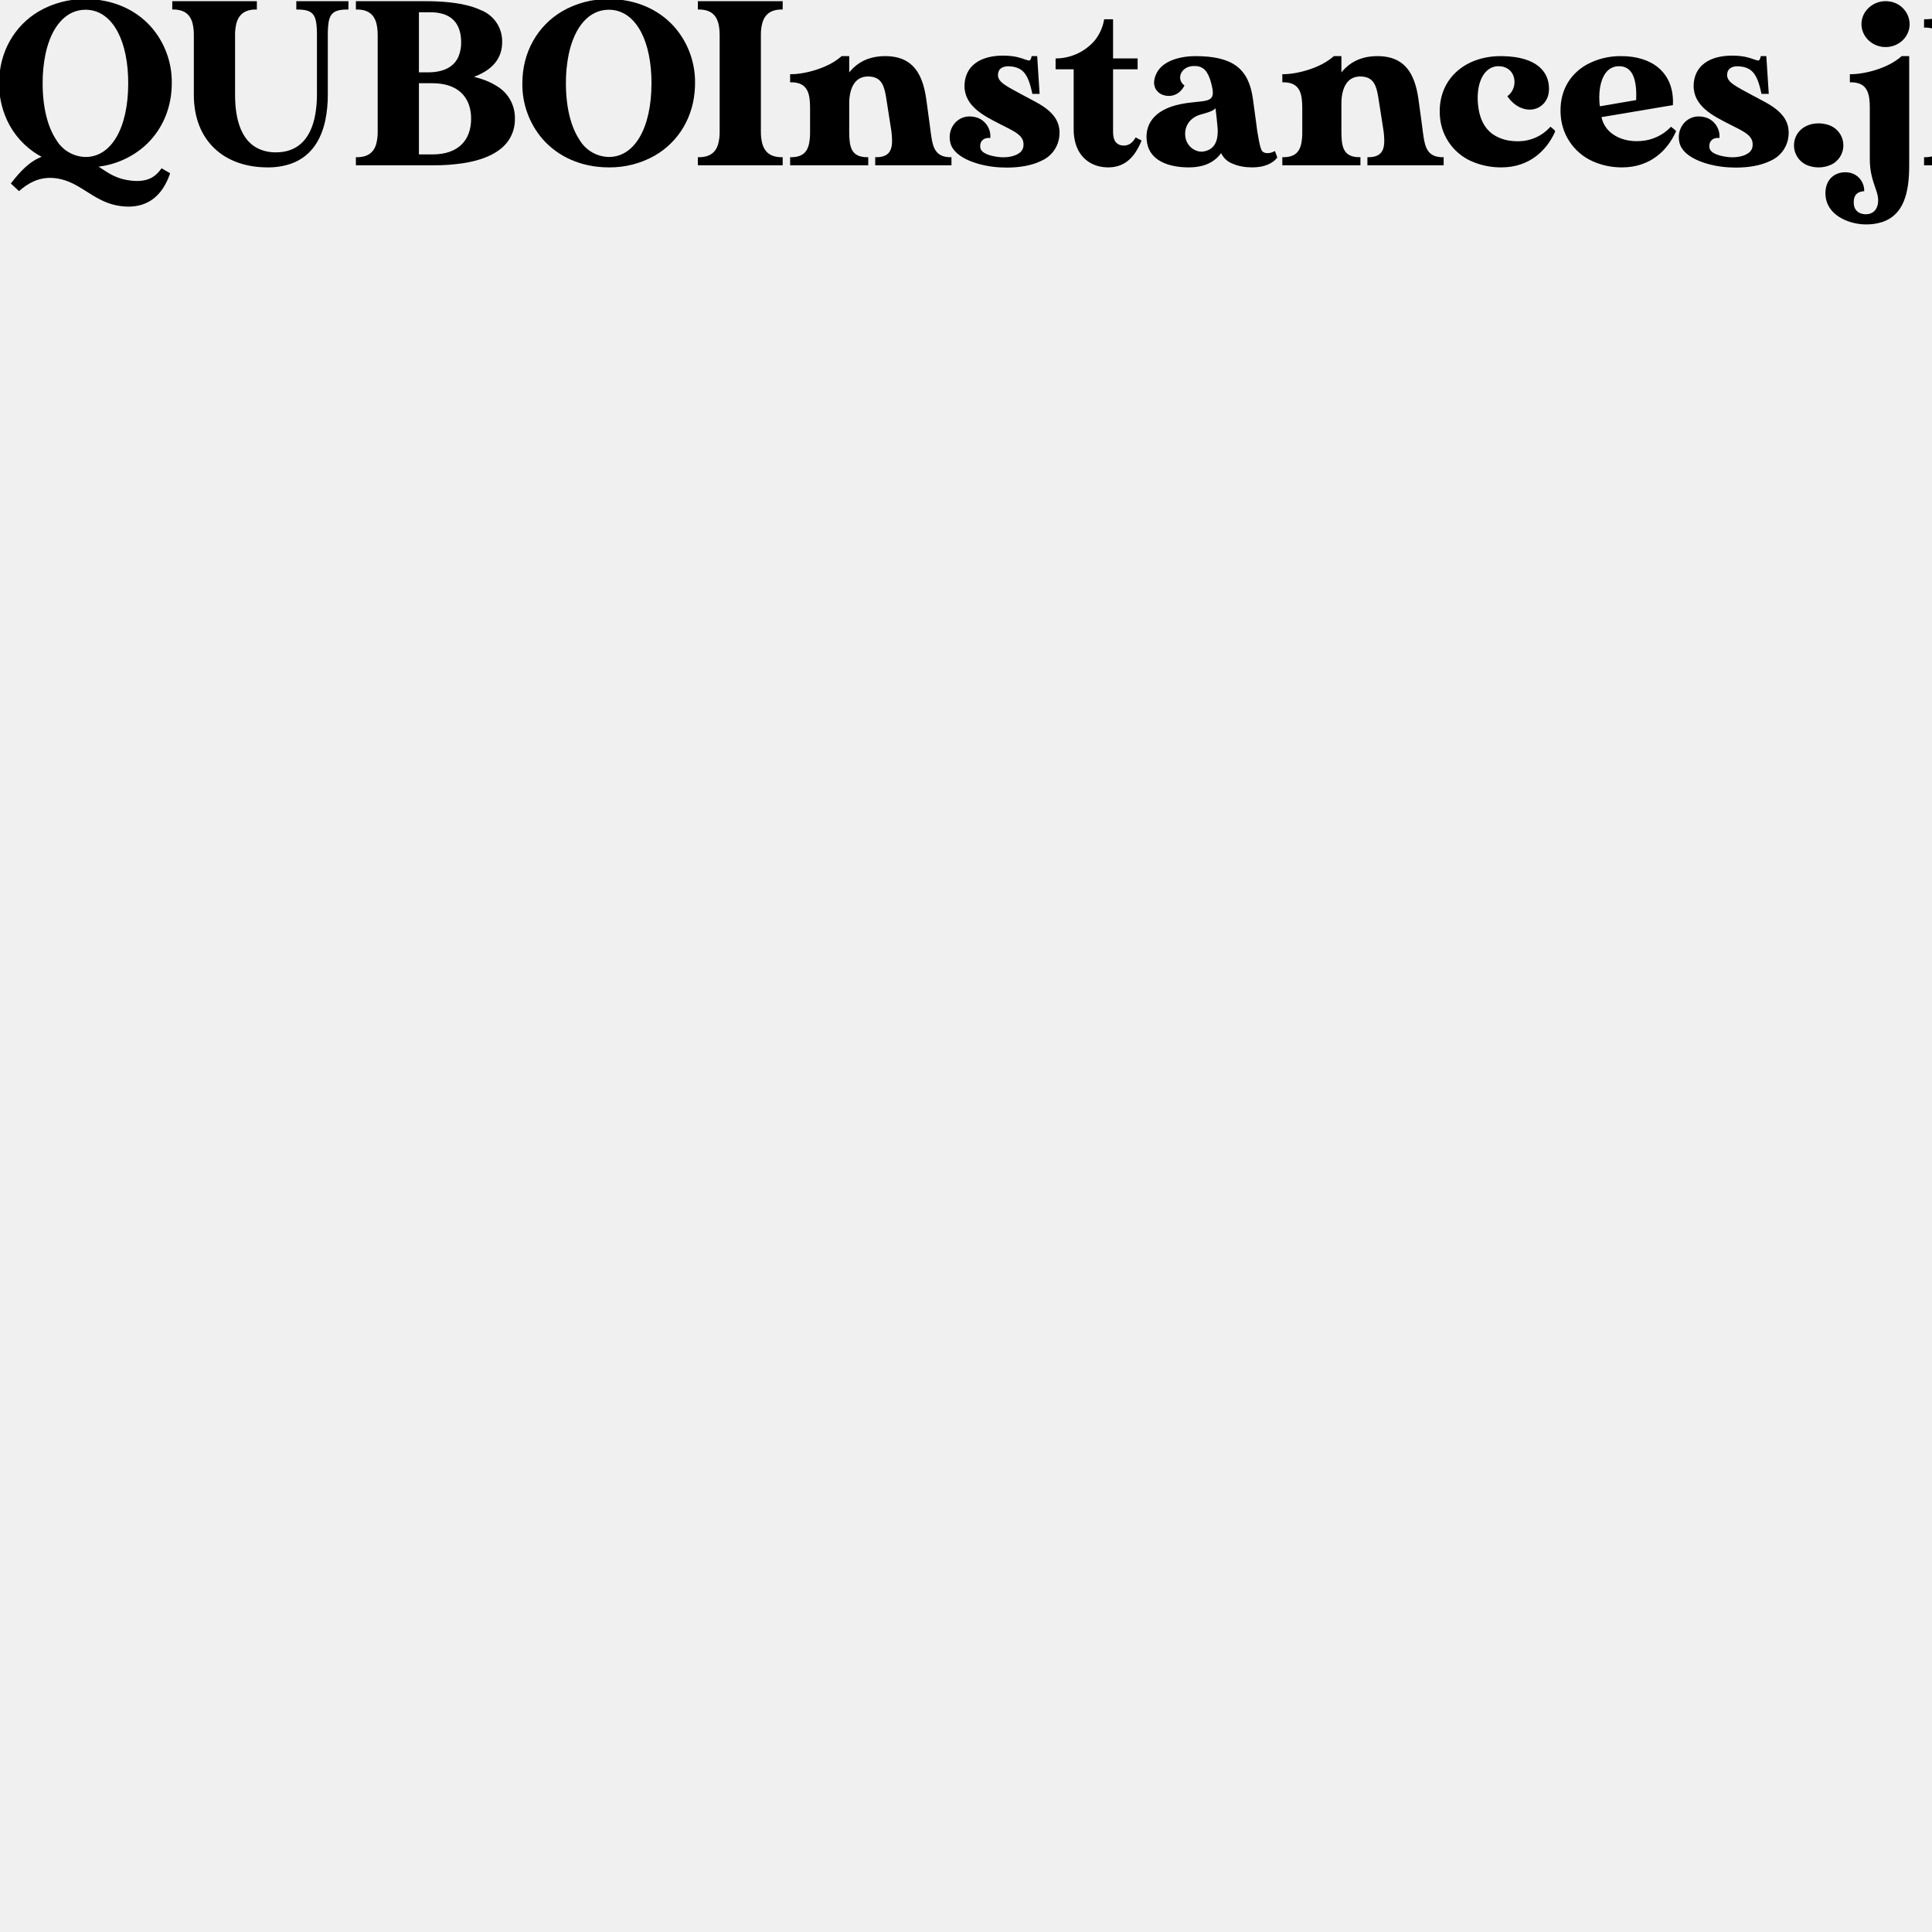
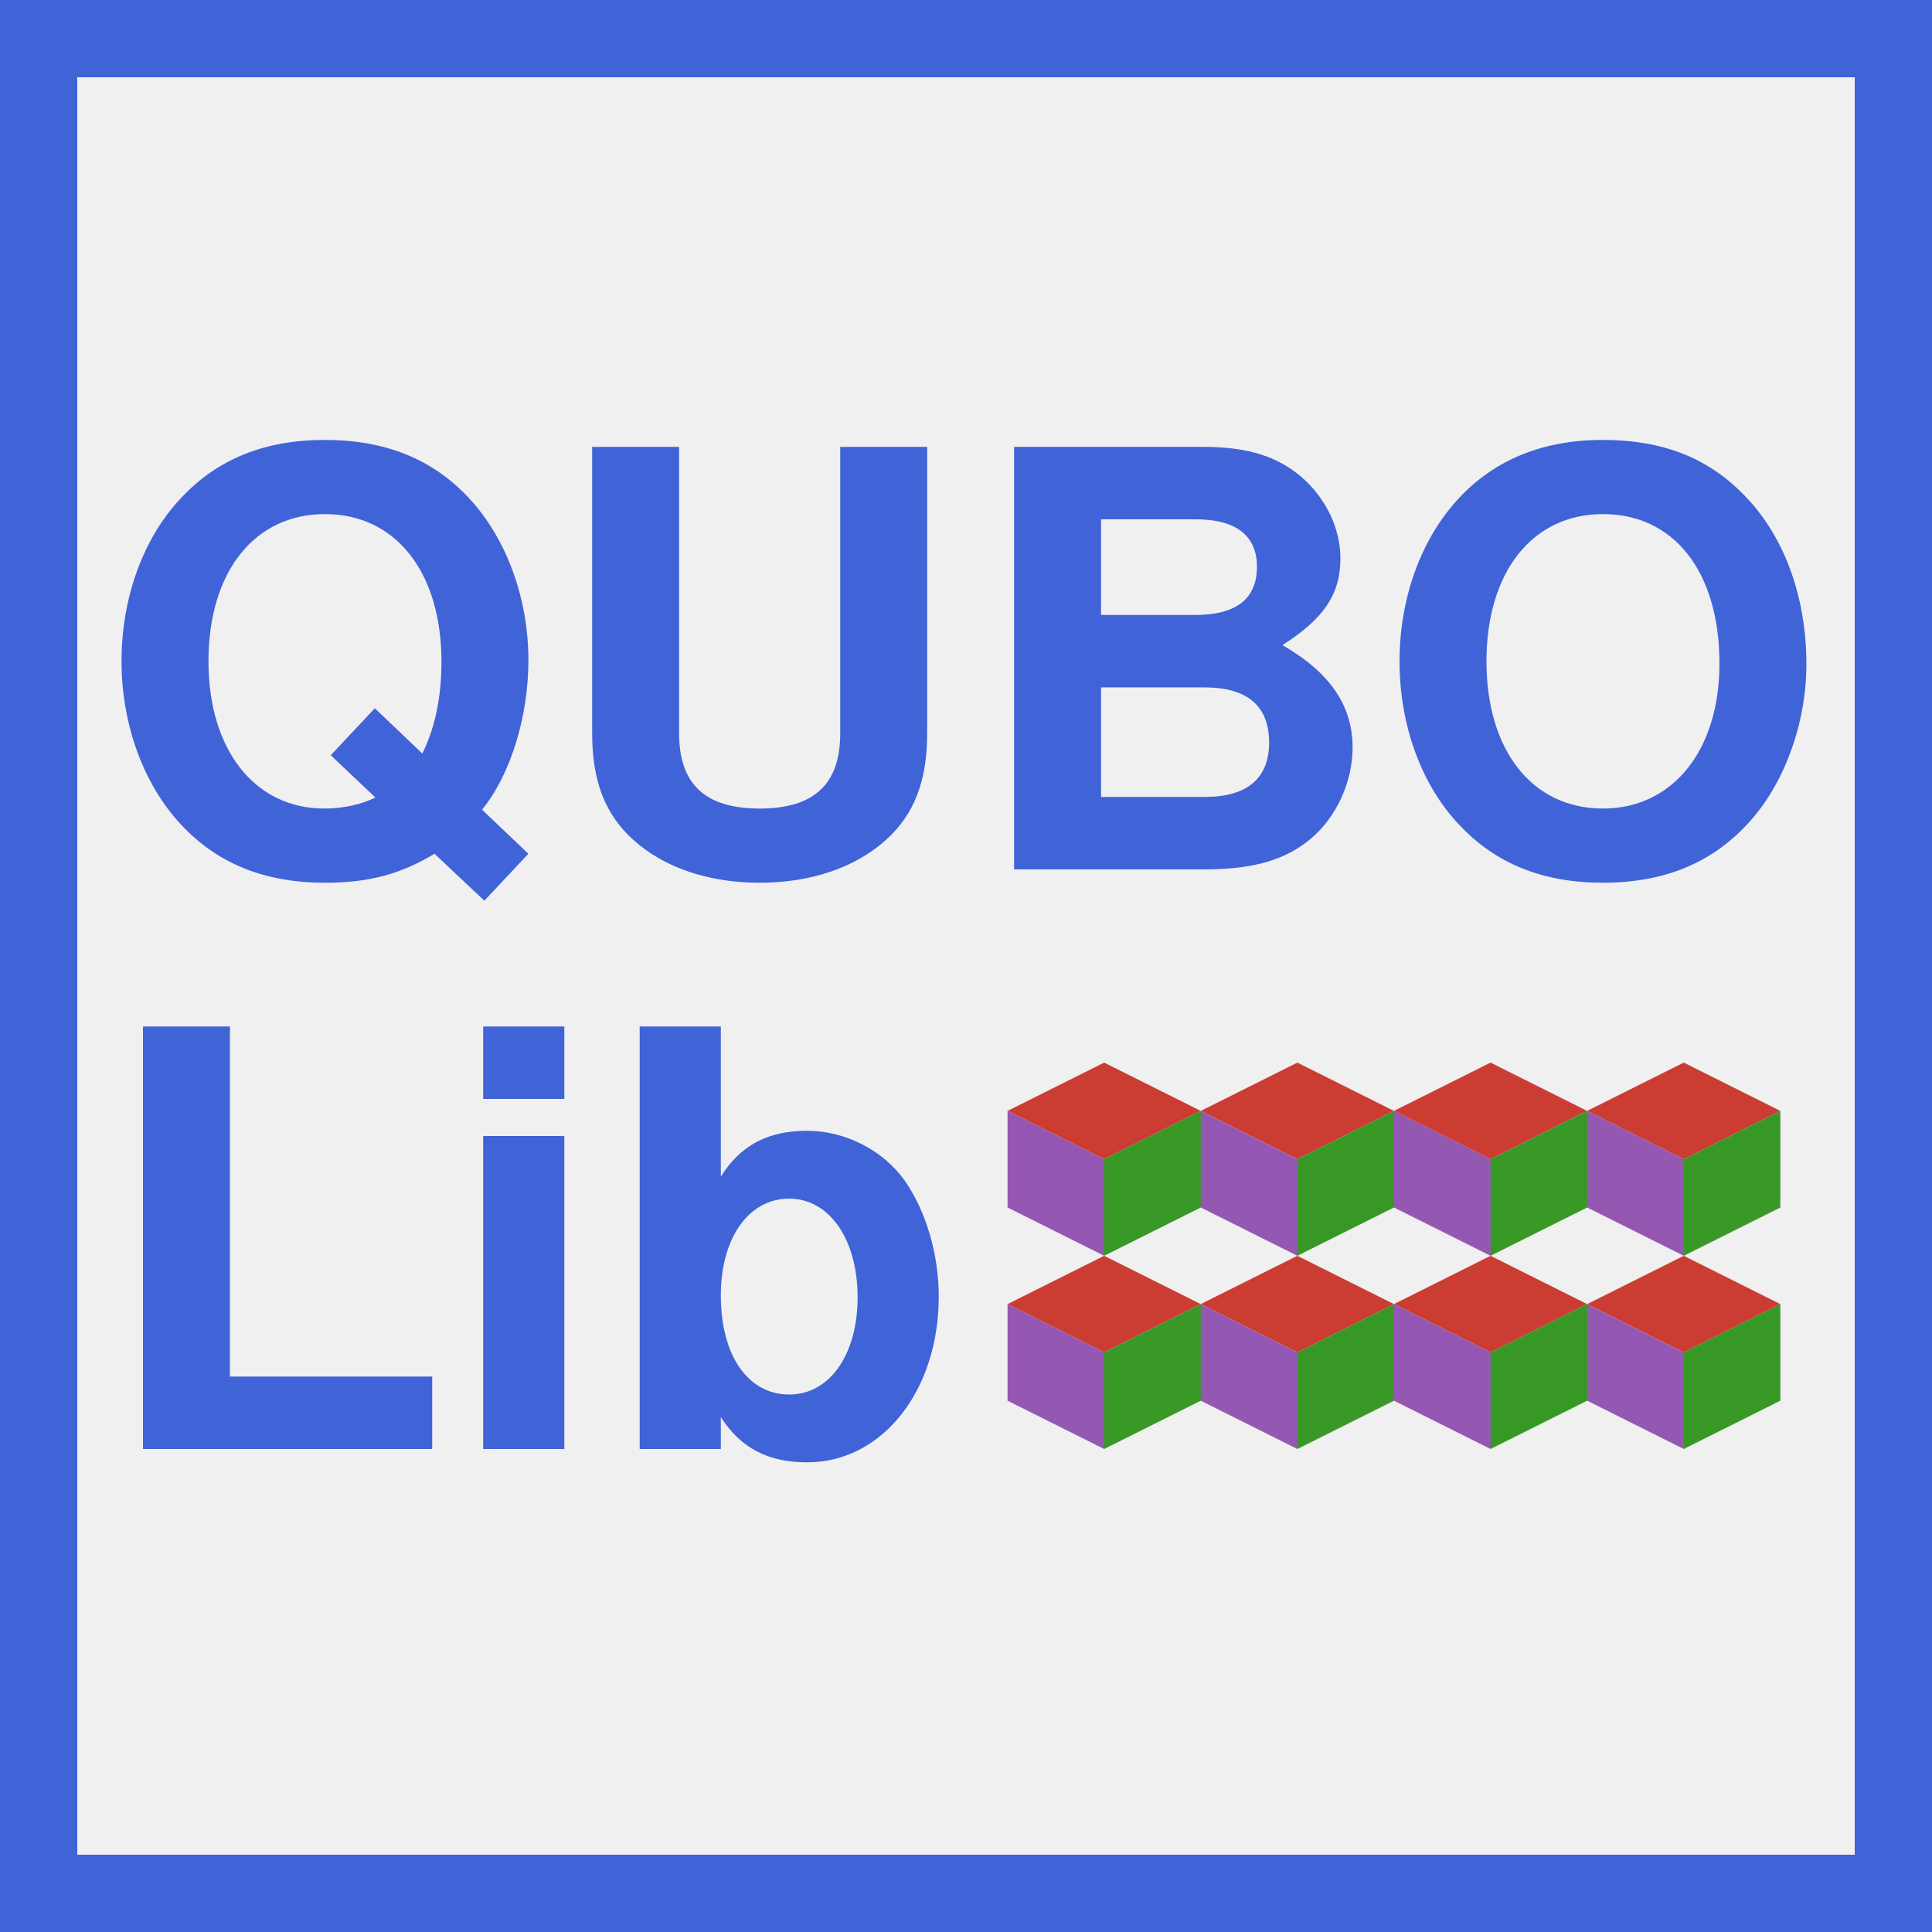
<svg xmlns="http://www.w3.org/2000/svg" width="1000" height="1000" viewBox="0 0 1000 1000">
  <style>
        rect{
        stroke: none;
        stroke-linejoin: round;
        }

        .red{
        fill: #cb3c33;
        stroke-width: 3px;
        }

        .green{
        fill: #389826;
        stroke-width: 5px;
        }

        .blue{
        fill: #4063d8;
        stroke-width: 3px;
        }

        .violet{
        fill: #9558b2;
        stroke-width: 5px;
        }
    </style>
-   <rect x="0" y="0" width="1000" height="1000" stroke="black" fill="none" />
-   <g stroke-linecap="round" fill-rule="evenodd" font-size="9pt" stroke="#000" stroke-width="0.25mm" fill="#000" style="stroke:#000;stroke-width:0.25mm;fill:#000">
-     <path d="M 6.242 94.924 L 9.842 98.284 C 13.997 94.722 19.68 91.043 27.703 91.662 A 23.781 23.781 0 0 1 27.962 91.684 A 26.877 26.877 0 0 1 35.929 93.68 C 45.389 97.595 52.02 105.665 64.695 106.41 A 31.869 31.869 0 0 0 65.402 106.444 A 27.789 27.789 0 0 0 66.535 106.467 C 76.248 106.467 82.451 101.207 86.1 93.33 A 36.668 36.668 0 0 0 87.482 89.884 L 83.762 87.724 A 41.612 41.612 0 0 1 82.862 88.862 C 80.656 91.525 76.761 95.005 67.802 93.964 A 30.418 30.418 0 0 1 63.083 93.075 C 57.429 91.522 53.9 88.608 49.682 85.924 A 43.8 43.8 0 0 0 74.588 75.208 C 82.806 67.856 87.867 57.327 88.396 45.203 A 48.625 48.625 0 0 0 88.442 43.084 A 42.803 42.803 0 0 0 77.506 13.845 C 69.654 5.253 58.052 0.004 44.282 0.004 A 46.603 46.603 0 0 0 20.273 6.314 C 7.745 13.768 0.002 27.186 0.002 43.084 A 44.148 44.148 0 0 0 5.406 64.661 A 40.751 40.751 0 0 0 22.682 81.244 C 15.602 83.644 10.682 89.284 6.242 94.924 Z M 66.842 43.084 A 87.587 87.587 0 0 0 66.766 39.404 C 65.874 18.211 57.227 4.564 44.282 4.564 C 33.801 4.564 26.068 13.508 23.024 28.161 A 73.678 73.678 0 0 0 21.602 43.084 C 21.602 55.561 24.161 65.718 28.623 72.481 A 18.502 18.502 0 0 0 44.282 81.724 C 57.962 81.724 66.842 66.484 66.842 43.084 Z" id="0" vector-effect="non-scaling-stroke" />
-     <path d="M 164.522 18.244 L 164.522 48.604 A 61.745 61.745 0 0 1 163.743 58.824 C 161.229 73.758 152.906 79.324 142.922 79.324 A 20.945 20.945 0 0 1 132.546 76.867 C 124.876 72.581 121.202 62.859 121.202 49.084 L 121.202 18.244 A 23.458 23.458 0 0 1 122.024 11.547 C 122.988 8.357 124.928 5.931 128.495 4.937 A 14.833 14.833 0 0 1 132.482 4.444 L 132.482 1.084 L 89.642 1.084 L 89.642 4.444 A 14.492 14.492 0 0 1 93.822 4.995 C 97.395 6.07 99.251 8.634 100.126 11.97 A 25.05 25.05 0 0 1 100.802 18.244 L 100.802 49.084 C 100.802 72.964 116.642 86.164 138.482 86.164 A 35.686 35.686 0 0 0 150.418 84.305 C 160.457 80.76 165.742 72.452 167.94 62.077 A 64.235 64.235 0 0 0 169.202 48.844 L 169.202 18.244 A 57.943 57.943 0 0 1 169.354 13.606 C 169.88 7.164 171.987 4.675 178.852 4.459 A 32.784 32.784 0 0 1 179.882 4.444 L 179.882 1.084 L 153.842 1.084 L 153.842 4.444 A 22.664 22.664 0 0 1 157.748 4.732 C 162.506 5.574 164.025 8.342 164.41 14.148 A 62.744 62.744 0 0 1 164.522 18.244 Z" id="1" vector-effect="non-scaling-stroke" />
-     <path d="M 219.962 1.084 L 184.682 1.084 L 184.682 4.444 C 192.171 4.444 194.93 8.543 195.707 14.122 A 30.074 30.074 0 0 1 195.962 18.244 L 195.962 68.044 A 23.948 23.948 0 0 1 195.164 74.74 C 194.231 77.898 192.342 80.306 188.821 81.319 A 14.957 14.957 0 0 1 184.682 81.844 L 184.682 85.084 L 224.282 85.084 A 100.187 100.187 0 0 0 239.688 84.002 C 250.618 82.289 258.611 78.515 262.776 72.5 A 18.955 18.955 0 0 0 266.042 61.444 A 18.651 18.651 0 0 0 256.809 44.9 C 254.355 43.331 251.437 42.035 248.082 41.006 A 54.915 54.915 0 0 0 243.602 39.844 A 31.989 31.989 0 0 0 251.413 36.236 C 256.344 32.993 259.279 28.442 259.435 22.36 A 20.045 20.045 0 0 0 259.442 21.844 A 16.838 16.838 0 0 0 248.698 5.664 C 243.228 3.076 235.723 1.646 226.304 1.22 A 140.78 140.78 0 0 0 219.962 1.084 Z M 223.802 80.404 L 216.362 80.404 L 216.362 42.604 L 223.802 42.604 C 237.076 42.604 243.592 49.683 244.264 59.684 A 26.269 26.269 0 0 1 244.322 61.444 C 244.322 72.484 237.842 80.404 223.802 80.404 Z M 221.402 37.924 L 216.362 37.924 L 216.362 5.884 L 222.842 5.884 A 23.456 23.456 0 0 1 228.648 6.548 C 236.29 8.5 238.982 14.502 239.153 21.154 A 26.864 26.864 0 0 1 239.162 21.844 A 19.038 19.038 0 0 1 237.771 29.411 C 235.65 34.326 231.042 37.386 223.515 37.859 A 33.666 33.666 0 0 1 221.402 37.924 Z" id="2" vector-effect="non-scaling-stroke" />
-     <path d="M 315.122 0.004 A 46.603 46.603 0 0 0 291.113 6.314 C 278.585 13.768 270.842 27.186 270.842 43.084 A 42.828 42.828 0 0 0 281.146 71.605 C 289.033 80.637 300.947 86.164 315.122 86.164 A 46.66 46.66 0 0 0 338.7 80.115 C 350.929 73.024 358.661 60.273 359.246 44.963 A 49.196 49.196 0 0 0 359.282 43.084 A 42.803 42.803 0 0 0 348.346 13.845 C 340.494 5.253 328.892 0.004 315.122 0.004 Z M 299.463 72.481 A 18.502 18.502 0 0 0 315.122 81.724 C 328.802 81.724 337.682 66.484 337.682 43.084 A 87.587 87.587 0 0 0 337.606 39.404 C 336.714 18.211 328.067 4.564 315.122 4.564 C 304.641 4.564 296.908 13.508 293.864 28.161 A 73.678 73.678 0 0 0 292.442 43.084 C 292.442 55.561 295.001 65.718 299.463 72.481 Z" id="3" vector-effect="non-scaling-stroke" />
-     <path d="M 404.642 1.084 L 361.682 1.084 L 361.682 4.444 C 369.171 4.444 371.93 8.543 372.707 14.122 A 30.074 30.074 0 0 1 372.962 18.244 L 372.962 68.044 A 23.948 23.948 0 0 1 372.164 74.74 C 371.231 77.898 369.342 80.306 365.821 81.319 A 14.957 14.957 0 0 1 361.682 81.844 L 361.682 85.084 L 404.642 85.084 L 404.642 81.844 A 14.523 14.523 0 0 1 400.392 81.274 C 396.778 80.17 394.895 77.545 394.018 74.144 A 24.708 24.708 0 0 1 393.362 68.044 L 393.362 18.244 A 23.458 23.458 0 0 1 394.184 11.547 C 395.148 8.357 397.088 5.931 400.655 4.937 A 14.833 14.833 0 0 1 404.642 4.444 L 404.642 1.084 Z" id="4" vector-effect="non-scaling-stroke" />
-     <path d="M 439.082 38.884 L 439.082 29.524 L 435.842 29.524 A 33.134 33.134 0 0 1 427.276 34.807 C 421.783 37.224 415.754 38.539 411.236 38.824 A 28.556 28.556 0 0 1 409.442 38.884 L 409.442 42.124 A 14.121 14.121 0 0 1 413.321 42.606 C 417.291 43.74 418.869 46.781 419.451 50.705 A 36.072 36.072 0 0 1 419.762 55.924 L 419.762 68.044 A 31.102 31.102 0 0 1 419.238 74.447 C 418.328 78.675 415.955 81.633 410.088 81.833 A 18.96 18.96 0 0 1 409.442 81.844 L 409.442 85.084 L 448.922 85.084 L 448.922 81.844 C 439.802 81.844 439.082 75.604 439.082 68.044 L 439.082 53.524 A 24.295 24.295 0 0 1 439.907 46.93 C 441.167 42.5 443.926 39.441 448.541 39.147 A 11.663 11.663 0 0 1 449.282 39.124 A 11.247 11.247 0 0 1 452.835 39.635 C 457.66 41.236 458.521 46.377 459.381 52.022 A 5283.886 5283.886 0 0 0 459.482 52.684 A 523.238 523.238 0 0 1 459.7 54.042 C 460.421 58.566 461.634 66.434 461.849 67.829 A 1642.51 1642.51 0 0 1 461.882 68.044 C 462.682 75.02 462.611 81.233 454.709 81.801 A 17.107 17.107 0 0 1 453.482 81.844 L 453.482 85.084 L 492.002 85.084 L 492.002 81.844 A 13.208 13.208 0 0 1 488.282 81.368 C 482.835 79.771 482.058 74.38 481.282 68.633 A 1298.016 1298.016 0 0 0 481.202 68.044 A 101.224 101.224 0 0 0 481.173 67.809 C 481.035 66.703 480.392 61.624 478.922 51.124 C 476.965 37.427 471.464 30.821 461.437 29.698 A 29.442 29.442 0 0 0 458.162 29.524 C 452.7 29.524 448.489 30.888 445.209 32.977 A 22.189 22.189 0 0 0 439.082 38.884 Z" id="5" vector-effect="non-scaling-stroke" />
-     <path d="M 534.722 48.124 L 537.602 48.124 L 536.402 29.524 L 534.362 29.524 C 533.307 33.976 531.567 30.649 524.225 29.596 A 27.349 27.349 0 0 0 523.682 29.524 C 513.122 28.324 501.242 30.964 499.802 42.604 A 16.808 16.808 0 0 0 499.695 44.149 C 499.466 54.605 509.645 59.591 517.202 63.484 A 178.538 178.538 0 0 0 517.263 63.515 C 525.485 67.739 530.814 69.672 530.2 75.647 A 10.211 10.211 0 0 1 530.162 75.964 A 5.418 5.418 0 0 1 527.701 79.696 C 525.495 81.247 522.017 82.064 518.042 81.844 C 513.242 81.484 507.722 80.044 507.002 76.804 C 506.314 73.362 508.476 70.908 511.708 70.908 A 6.593 6.593 0 0 1 512.162 70.924 A 9.872 9.872 0 0 0 507.232 62.041 C 506.189 61.48 504.963 61.073 503.54 60.863 A 14 14 0 0 0 503.402 60.844 A 10.569 10.569 0 0 0 501.883 60.729 C 495.34 60.714 490.689 67 492.362 73.804 C 494.282 81.724 507.722 85.684 517.682 86.164 A 59.73 59.73 0 0 0 521.184 86.267 C 527.289 86.267 533.747 85.315 538.782 82.82 A 15.106 15.106 0 0 0 547.562 72.244 C 550.285 58.983 537.822 54.367 529.42 49.751 A 65.576 65.576 0 0 1 529.082 49.564 A 204.589 204.589 0 0 0 529.011 49.525 C 520.772 44.991 515.524 42.83 516.122 38.164 C 516.462 34.99 519.158 33.529 522.995 33.883 A 13.831 13.831 0 0 1 523.682 33.964 A 10.942 10.942 0 0 1 528.546 35.575 C 531.451 37.482 533.187 41.135 534.572 47.425 A 72.295 72.295 0 0 1 534.722 48.124 Z" id="6" vector-effect="non-scaling-stroke" />
-     <path d="M 575.642 67.924 L 575.642 35.404 L 588.362 35.404 L 588.362 30.724 L 575.642 30.724 L 575.642 10.444 L 571.922 10.444 A 24.329 24.329 0 0 1 566.883 21.397 A 27.298 27.298 0 0 1 546.842 30.724 L 546.842 35.404 L 556.202 35.404 L 556.202 66.964 A 25.11 25.11 0 0 0 557.259 74.461 C 559.701 82.282 566.102 86.164 573.602 86.164 C 581.157 86.164 585.672 81.994 588.773 76.167 A 38.595 38.595 0 0 0 590.282 72.964 L 588.002 71.764 A 10.18 10.18 0 0 1 586.28 73.95 C 584.708 75.431 582.788 76.066 580.562 75.724 A 5.27 5.27 0 0 1 576.61 73.061 C 576.08 72.066 575.746 70.717 575.663 68.873 A 20.952 20.952 0 0 1 575.642 67.924 Z" id="7" vector-effect="non-scaling-stroke" />
-     <path d="M 659.642 78.844 C 656.882 80.164 654.242 80.044 652.922 78.484 A 4.931 4.931 0 0 1 652.303 77.313 C 651.456 75.172 650.869 71.348 650.282 67.924 C 650.282 67.924 649.682 63.124 648.002 51.004 C 645.842 35.884 637.922 29.524 618.722 29.524 A 38.181 38.181 0 0 0 615.411 29.669 C 610.527 30.096 604.869 31.544 601.313 35.032 A 11.375 11.375 0 0 0 598.562 39.244 A 11.023 11.023 0 0 0 598.068 40.785 C 597.605 42.733 597.826 44.451 598.592 45.824 A 6.262 6.262 0 0 0 601.322 48.364 A 8.786 8.786 0 0 0 604.559 49.167 C 607.37 49.309 610.439 48.064 612.482 44.404 C 607.824 40.582 611.249 33.195 618.733 33.716 A 11.158 11.158 0 0 1 618.842 33.724 A 7.306 7.306 0 0 1 625.344 37.731 C 626.643 39.906 627.426 42.721 627.96 45.535 A 53.359 53.359 0 0 1 628.082 46.204 A 14.016 14.016 0 0 1 628.191 47.047 C 628.901 54.319 622.041 52.165 611.162 54.364 C 597.002 57.244 592.562 65.404 594.242 74.164 C 595.921 82.92 605.275 86.161 615.23 86.164 A 28.713 28.713 0 0 0 615.242 86.164 C 619.838 86.164 624.857 85.319 628.842 82.01 A 16.55 16.55 0 0 0 632.162 78.244 A 10.068 10.068 0 0 0 637.983 84.211 C 640.974 85.58 644.634 86.164 648.002 86.164 A 25.963 25.963 0 0 0 651.867 85.892 C 654.858 85.442 657.056 84.469 658.692 83.259 A 11.544 11.544 0 0 0 660.602 81.484 C 660.255 80.327 660.131 80.174 659.692 78.982 A 39.604 39.604 0 0 1 659.642 78.844 Z M 621.904 78.966 A 7.111 7.111 0 0 0 623.762 78.724 C 629.009 77.521 630.771 73.132 630.771 68.006 A 24.422 24.422 0 0 0 630.722 66.484 A 257.36 257.36 0 0 0 630.637 65.485 C 630.375 62.488 630.061 59.491 629.733 57.011 A 86.033 86.033 0 0 0 629.402 54.724 A 4.222 4.222 0 0 1 627.77 56.562 C 626.593 57.305 624.65 57.922 621.002 58.924 C 616.251 60.36 612.823 64.237 612.964 69.619 A 12.979 12.979 0 0 0 613.082 71.044 A 9.378 9.378 0 0 0 615.165 75.669 C 616.9 77.743 619.432 78.966 621.904 78.966 Z" id="8" vector-effect="non-scaling-stroke" />
-     <path d="M 693.842 38.884 L 693.842 29.524 L 690.602 29.524 A 33.134 33.134 0 0 1 682.036 34.807 C 676.543 37.224 670.514 38.539 665.996 38.824 A 28.556 28.556 0 0 1 664.202 38.884 L 664.202 42.124 A 14.121 14.121 0 0 1 668.081 42.606 C 672.051 43.74 673.629 46.781 674.211 50.705 A 36.072 36.072 0 0 1 674.522 55.924 L 674.522 68.044 A 31.102 31.102 0 0 1 673.998 74.447 C 673.088 78.675 670.715 81.633 664.848 81.833 A 18.96 18.96 0 0 1 664.202 81.844 L 664.202 85.084 L 703.682 85.084 L 703.682 81.844 C 694.562 81.844 693.842 75.604 693.842 68.044 L 693.842 53.524 A 24.295 24.295 0 0 1 694.667 46.93 C 695.927 42.5 698.686 39.441 703.301 39.147 A 11.663 11.663 0 0 1 704.042 39.124 A 11.247 11.247 0 0 1 707.595 39.635 C 712.42 41.236 713.281 46.377 714.141 52.022 A 5283.886 5283.886 0 0 0 714.242 52.684 A 523.238 523.238 0 0 1 714.46 54.042 C 715.181 58.566 716.394 66.434 716.609 67.829 A 1642.51 1642.51 0 0 1 716.642 68.044 C 717.442 75.02 717.371 81.233 709.469 81.801 A 17.107 17.107 0 0 1 708.242 81.844 L 708.242 85.084 L 746.762 85.084 L 746.762 81.844 A 13.208 13.208 0 0 1 743.042 81.368 C 737.595 79.771 736.818 74.38 736.042 68.633 A 1298.016 1298.016 0 0 0 735.962 68.044 A 101.224 101.224 0 0 0 735.933 67.809 C 735.795 66.703 735.152 61.624 733.682 51.124 C 731.725 37.427 726.224 30.821 716.197 29.698 A 29.442 29.442 0 0 0 712.922 29.524 C 707.46 29.524 703.249 30.888 699.969 32.977 A 22.189 22.189 0 0 0 693.842 38.884 Z" id="9" vector-effect="non-scaling-stroke" />
-     <path d="M 786.528 73.575 A 22.636 22.636 0 0 0 802.562 66.244 C 802.562 66.244 804.482 67.804 804.482 67.924 A 34.649 34.649 0 0 1 804.172 68.608 C 800.081 77.386 791.508 86.164 777.122 86.164 A 37.243 37.243 0 0 1 763.778 83.822 A 27.059 27.059 0 0 1 745.802 60.604 C 744.122 41.284 758.642 29.524 776.642 29.524 A 61.508 61.508 0 0 1 778.483 29.551 C 794.695 30.036 800.196 36.967 801.122 43.564 C 801.311 44.793 801.343 46.046 801.209 47.264 A 9.707 9.707 0 0 1 795.962 55.324 A 9.551 9.551 0 0 1 791.77 56.268 C 789.002 56.268 786.015 55.15 783.36 52.749 A 18.223 18.223 0 0 1 780.842 49.924 A 9.447 9.447 0 0 0 781.748 49.085 C 786.796 43.757 784.538 33.66 775.444 33.802 A 12.855 12.855 0 0 0 774.602 33.844 C 768.362 34.444 763.922 41.404 764.402 52.324 A 39.826 39.826 0 0 0 764.556 54.316 C 765.356 62.07 768.346 67.239 772.987 70.258 A 21.706 21.706 0 0 0 782.762 73.444 A 27.065 27.065 0 0 0 785.575 73.592 C 785.895 73.592 786.213 73.587 786.528 73.575 Z" id="10" vector-effect="non-scaling-stroke" />
-     <path d="M 849.121 73.468 A 24.097 24.097 0 0 0 864.962 66.244 A 27.119 27.119 0 0 1 864.987 66.263 C 865.207 66.432 866.78 67.641 866.981 67.887 A 0.079 0.079 0 0 1 867.002 67.924 A 34.649 34.649 0 0 1 866.692 68.608 C 862.601 77.386 854.028 86.164 839.642 86.164 A 36.303 36.303 0 0 1 826.246 83.734 A 27.673 27.673 0 0 1 808.322 60.124 C 807.26 47.915 812.667 38.917 821.334 33.947 A 35.818 35.818 0 0 1 839.162 29.524 C 854.816 29.524 865.466 37.712 865.466 52.759 A 32.873 32.873 0 0 1 865.442 54.004 L 828.362 60.244 A 14.852 14.852 0 0 0 834.293 69.684 C 838.277 72.617 843.699 73.875 849.121 73.468 Z M 847.322 52.204 L 827.642 55.564 C 826.711 48.191 827.737 41.571 830.623 37.619 A 8.752 8.752 0 0 1 837.002 33.844 C 845.096 33.14 847.801 40.349 847.357 51.435 A 63.791 63.791 0 0 1 847.322 52.204 Z" id="11" vector-effect="non-scaling-stroke" />
-     <path d="M 912.122 48.124 L 915.002 48.124 L 913.802 29.524 L 911.762 29.524 C 910.707 33.976 908.967 30.649 901.625 29.596 A 27.349 27.349 0 0 0 901.082 29.524 C 890.522 28.324 878.642 30.964 877.202 42.604 A 16.808 16.808 0 0 0 877.095 44.149 C 876.866 54.605 887.045 59.591 894.602 63.484 A 178.538 178.538 0 0 0 894.663 63.515 C 902.885 67.739 908.214 69.672 907.6 75.647 A 10.211 10.211 0 0 1 907.562 75.964 A 5.418 5.418 0 0 1 905.101 79.696 C 902.895 81.247 899.417 82.064 895.442 81.844 C 890.642 81.484 885.122 80.044 884.402 76.804 C 883.714 73.362 885.876 70.908 889.108 70.908 A 6.593 6.593 0 0 1 889.562 70.924 A 9.872 9.872 0 0 0 884.632 62.041 C 883.589 61.48 882.363 61.073 880.94 60.863 A 14 14 0 0 0 880.802 60.844 A 10.569 10.569 0 0 0 879.283 60.729 C 872.74 60.714 868.089 67 869.762 73.804 C 871.682 81.724 885.122 85.684 895.082 86.164 A 59.73 59.73 0 0 0 898.584 86.267 C 904.689 86.267 911.147 85.315 916.182 82.82 A 15.106 15.106 0 0 0 924.962 72.244 C 927.685 58.983 915.222 54.367 906.82 49.751 A 65.576 65.576 0 0 1 906.482 49.564 A 204.589 204.589 0 0 0 906.411 49.525 C 898.172 44.991 892.924 42.83 893.522 38.164 C 893.862 34.99 896.558 33.529 900.395 33.883 A 13.831 13.831 0 0 1 901.082 33.964 A 10.942 10.942 0 0 1 905.946 35.575 C 908.851 37.482 910.587 41.135 911.972 47.425 A 72.295 72.295 0 0 1 912.122 48.124 Z" id="12" vector-effect="non-scaling-stroke" />
-     <path d="M 941.282 64.324 C 933.962 64.324 929.042 69.124 929.042 75.244 A 10.641 10.641 0 0 0 936.849 85.511 A 14.754 14.754 0 0 0 941.282 86.164 A 14.578 14.578 0 0 0 946.976 85.073 A 10.502 10.502 0 0 0 953.642 75.244 A 10.595 10.595 0 0 0 946.067 65.07 A 14.994 14.994 0 0 0 941.282 64.324 Z" id="13" vector-effect="non-scaling-stroke" />
-     <path d="M 968.282 55.924 L 968.282 82.444 C 968.282 88.912 969.727 93.045 971.44 98.054 A 599.38 599.38 0 0 1 971.642 98.644 A 16.477 16.477 0 0 1 972.384 101.376 C 973.358 106.84 971.024 111.364 965.762 111.364 A 7.754 7.754 0 0 1 962.068 110.515 C 960.351 109.588 959.19 107.89 959.042 105.364 A 12.949 12.949 0 0 1 959.023 104.832 C 958.975 101.516 960.304 99.577 962.823 98.828 A 8.591 8.591 0 0 1 964.442 98.524 C 964.442 95.044 961.802 89.884 955.562 89.644 A 12.299 12.299 0 0 0 955.08 89.634 C 949.242 89.634 944.844 93.86 945.35 101.12 A 17.1 17.1 0 0 0 945.362 101.284 C 946.151 110.754 956.261 115.14 964.248 115.636 A 24.444 24.444 0 0 0 965.762 115.684 A 26.174 26.174 0 0 0 974.339 114.397 C 984.87 110.758 987.722 99.746 987.722 85.804 L 987.722 29.524 L 984.482 29.524 C 977.162 36.004 964.922 38.884 957.962 38.884 L 957.962 42.124 A 14.121 14.121 0 0 1 961.841 42.606 C 965.811 43.74 967.389 46.781 967.971 50.705 A 36.072 36.072 0 0 1 968.282 55.924 Z M 975.962 23.884 A 12.289 12.289 0 0 0 984.014 20.949 A 11.151 11.151 0 0 0 987.962 12.484 A 11.571 11.571 0 0 0 977.961 1.239 A 12.843 12.843 0 0 0 975.962 1.084 A 12.25 12.25 0 0 0 966.85 5.098 A 11.017 11.017 0 0 0 963.962 12.484 C 963.962 18.724 969.362 23.884 975.962 23.884 Z" id="14" vector-effect="non-scaling-stroke" />
-     <path d="M 1026.122 68.044 L 1026.122 1.084 L 1022.882 1.084 C 1015.562 7.564 1003.322 10.444 996.362 10.444 L 996.362 13.804 A 14.121 14.121 0 0 1 1000.241 14.286 C 1004.211 15.42 1005.789 18.461 1006.371 22.385 A 36.072 36.072 0 0 1 1006.682 27.604 L 1006.682 68.044 A 31.102 31.102 0 0 1 1006.158 74.447 C 1005.248 78.675 1002.875 81.633 997.008 81.833 A 18.96 18.96 0 0 1 996.362 81.844 L 996.362 85.084 L 1036.442 85.084 L 1036.442 81.844 A 14.493 14.493 0 0 1 1032.601 81.384 C 1028.627 80.291 1027.047 77.339 1026.453 73.509 A 36.287 36.287 0 0 1 1026.122 68.044 Z" id="15" vector-effect="non-scaling-stroke" />
+   <defs>
+     <pattern id="pattern" x="0" y="0" width="25%" height="50%">
+       <path class="red" d="M 50 0 L              100 25 L 50 50 L 0 25 Z" />
+       <path class="violet" d="M 0 25 L 50 50 L 50              100 L 0 75 Z" />
+       <path class="green" d="M 50 50 L              100 25 L              100 75 L 50              100 Z" />
+     </pattern>
+     <mask id="mask">
+       <rect x="0" y="0" width="1000" height="1000" fill="white" />
+       <rect x="40" y="40" width="920" height="920" fill="black" />
+       <text x="50" y="450" fill="white" font-size="300" font-family="Helvetica" font-weight="bold">
+                 QUBO
+             </text>
+       <text x="50" y="750" fill="white" font-size="300" font-family="Helvetica" font-weight="bold">
+                 Lib
+             </text>
+     </mask>
+   </defs>
+   <g mask="url(#mask)">
+     <rect class="blue" x="0" y="0" width="1000" height="1000" stroke="none" />
  </g>
+   <rect fill="url(#pattern)" x="521.5" y="550" width="400" height="200" stroke="none" />
</svg>
